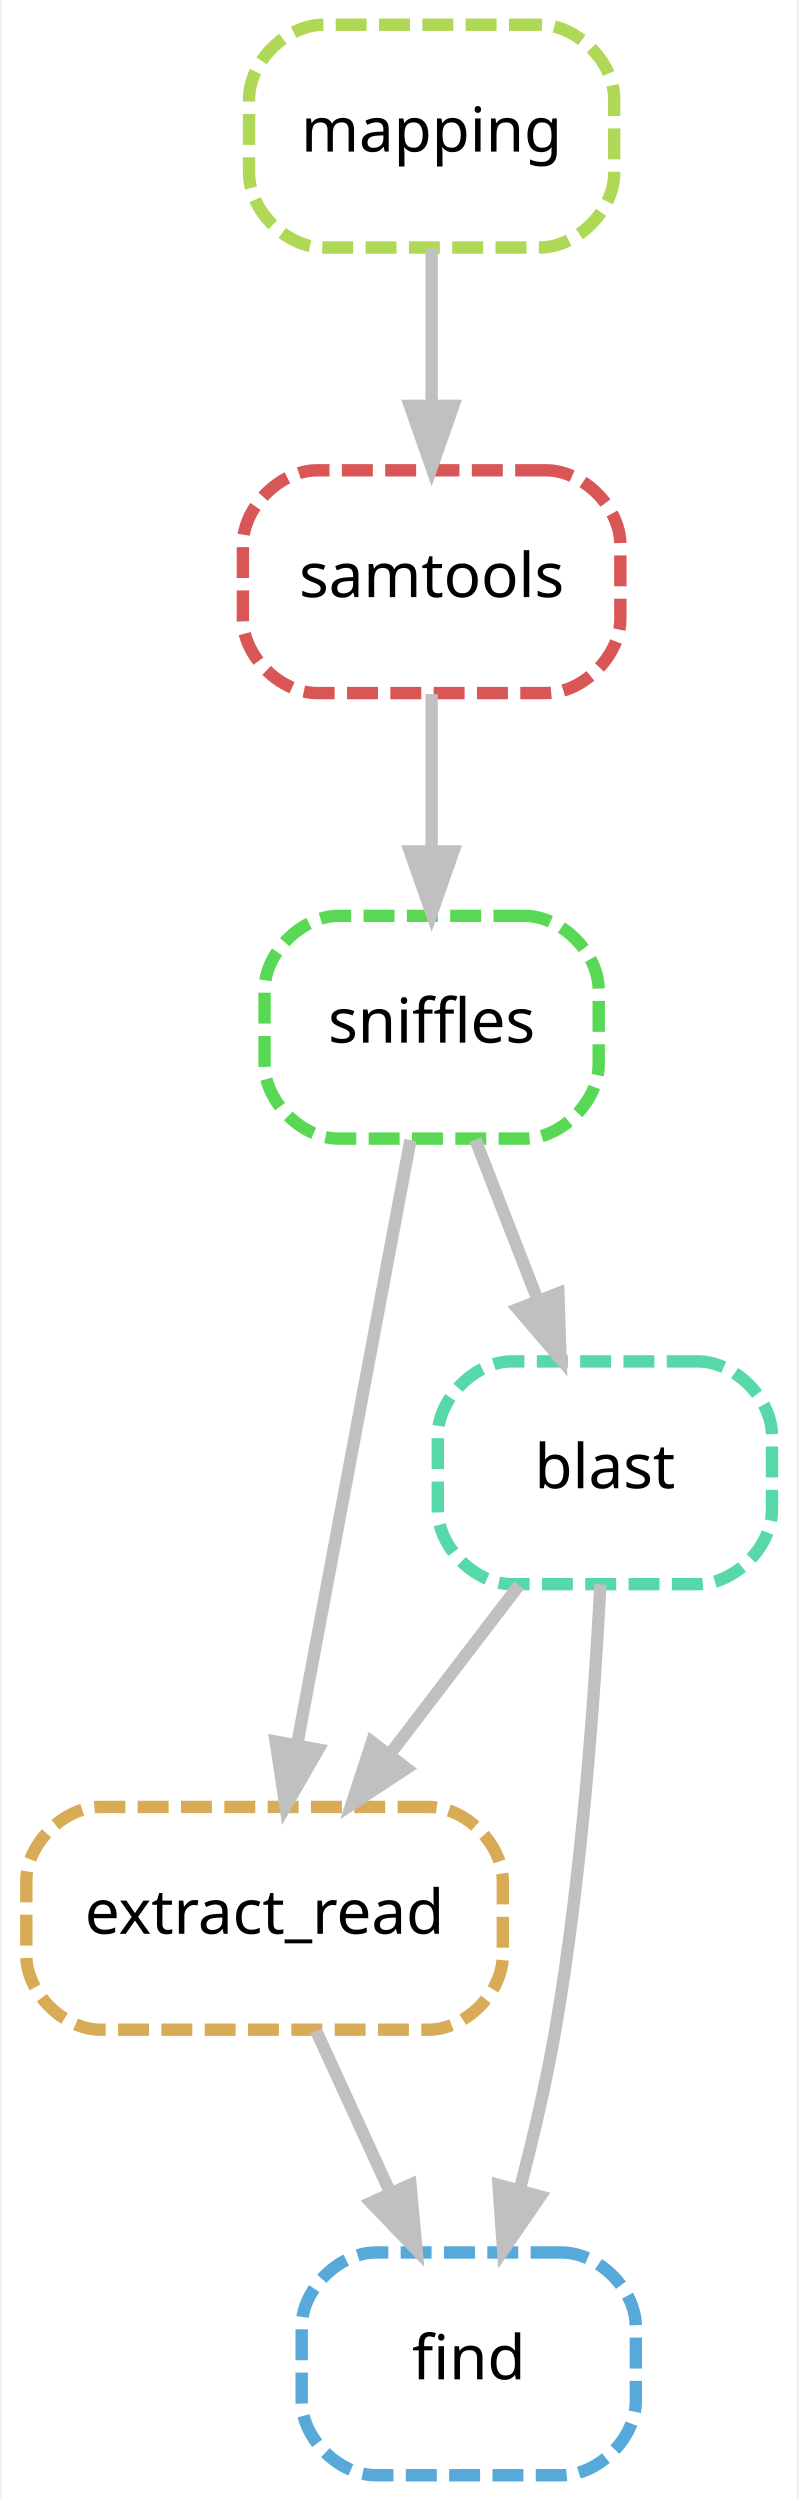
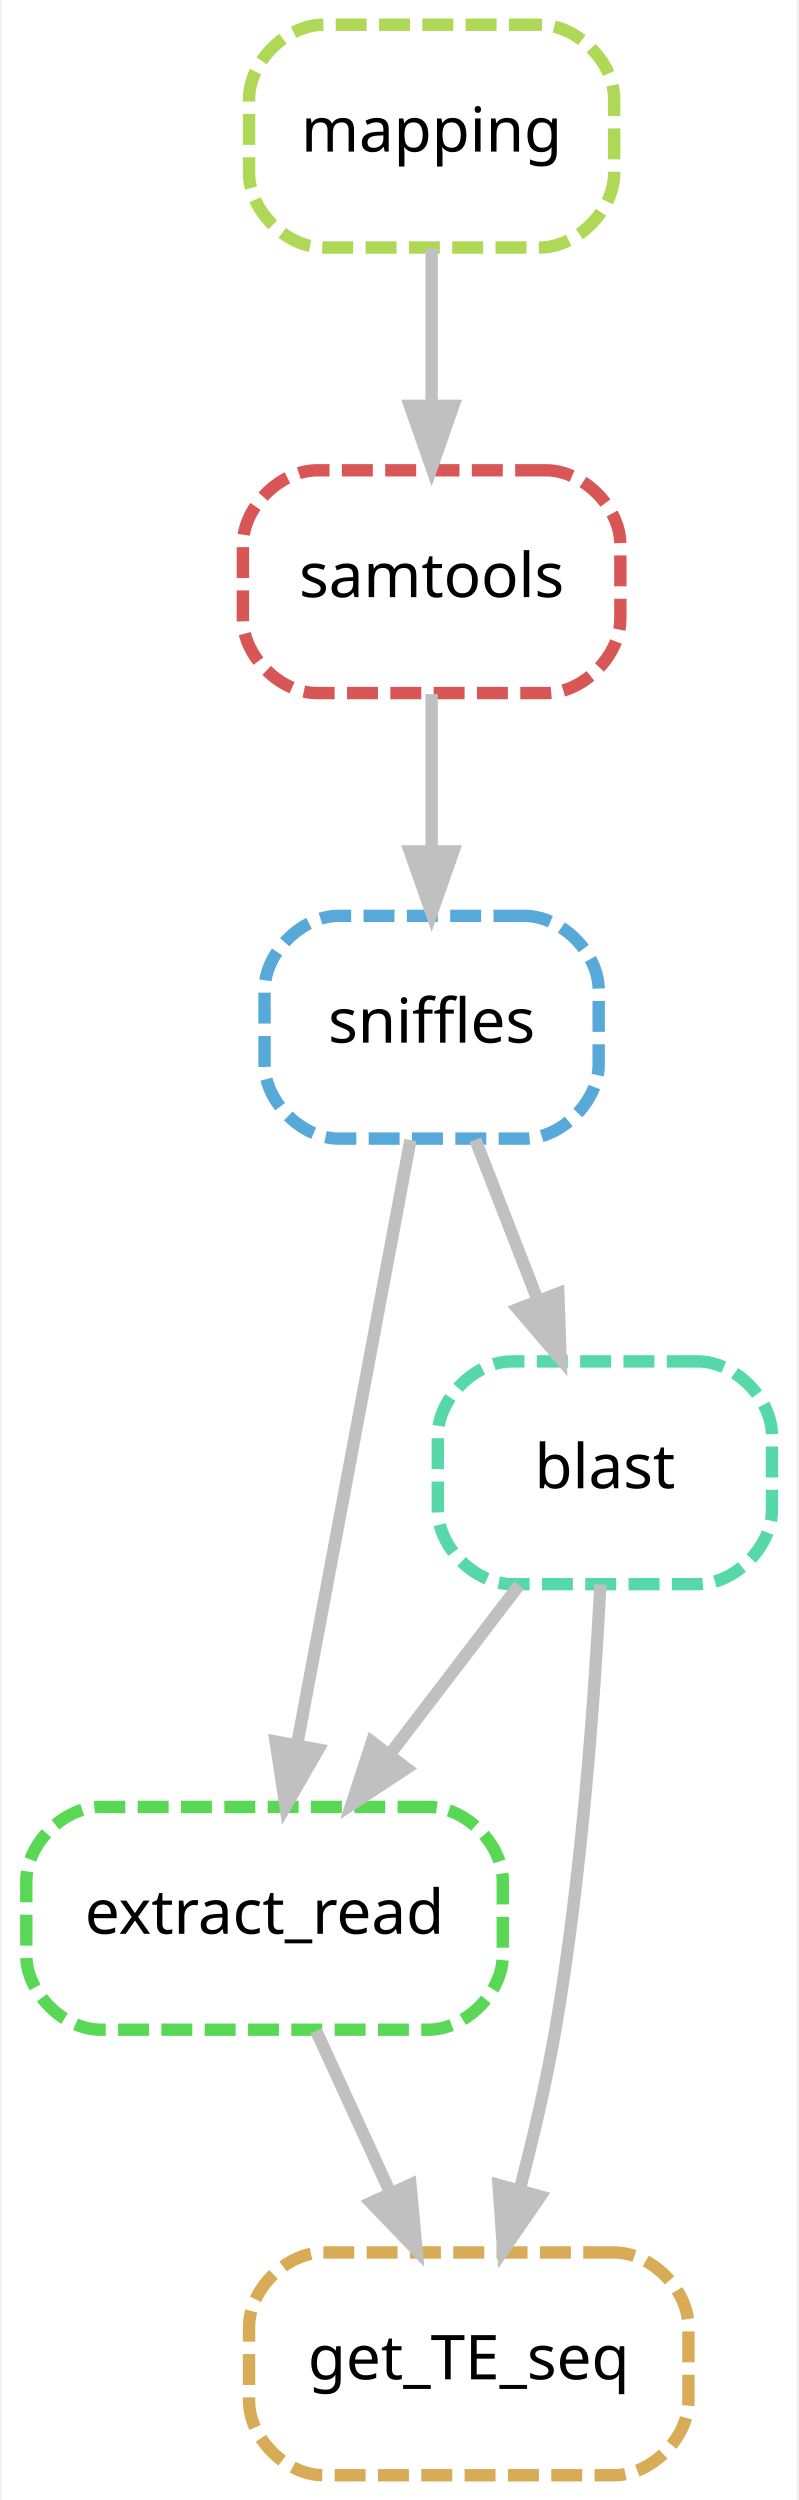
<svg xmlns="http://www.w3.org/2000/svg" width="129pt" height="404pt" viewBox="0.00 0.00 128.50 404.00">
  <g id="graph0" class="graph" transform="scale(1 1) rotate(0) translate(4 400)">
    <polygon fill="#ffffff" stroke="transparent" points="-4,4 -4,-400 124.5,-400 124.5,4 -4,4" />
    <g id="node1" class="node">
-       <path fill="none" stroke="#56a9d8" stroke-width="2" stroke-dasharray="5,2" d="M86.5,-36C86.5,-36 56.5,-36 56.5,-36 50.5,-36 44.5,-30 44.5,-24 44.5,-24 44.5,-12 44.5,-12 44.5,-6 50.5,-0 56.5,-0 56.5,-0 86.5,-0 86.5,-0 92.5,-0 98.5,-6 98.5,-12 98.5,-12 98.5,-24 98.5,-24 98.5,-30 92.5,-36 86.5,-36" />
-       <text text-anchor="middle" x="71.5" y="-15.5" font-family="sans" font-size="10.00" fill="#000000">find</text>
+       <path fill="none" stroke="#d8ac56" stroke-width="2" stroke-dasharray="5,2" d="M95,-36C95,-36 48,-36 48,-36 42,-36 36,-30 36,-24 36,-24 36,-12 36,-12 36,-6 42,-0 48,-0 48,-0 95,-0 95,-0 101,-0 107,-6 107,-12 107,-12 107,-24 107,-24 107,-30 101,-36 95,-36" />
+       <text text-anchor="middle" x="71.5" y="-15.5" font-family="sans" font-size="10.00" fill="#000000">get_TE_seq</text>
    </g>
    <g id="node2" class="node">
-       <path fill="none" stroke="#d8ac56" stroke-width="2" stroke-dasharray="5,2" d="M65,-108C65,-108 12,-108 12,-108 6,-108 0,-102 0,-96 0,-96 0,-84 0,-84 0,-78 6,-72 12,-72 12,-72 65,-72 65,-72 71,-72 77,-78 77,-84 77,-84 77,-96 77,-96 77,-102 71,-108 65,-108" />
+       <path fill="none" stroke="#59d856" stroke-width="2" stroke-dasharray="5,2" d="M65,-108C65,-108 12,-108 12,-108 6,-108 0,-102 0,-96 0,-96 0,-84 0,-84 0,-78 6,-72 12,-72 12,-72 65,-72 65,-72 71,-72 77,-78 77,-84 77,-84 77,-96 77,-96 77,-102 71,-108 65,-108" />
      <text text-anchor="middle" x="38.5" y="-87.5" font-family="sans" font-size="10.00" fill="#000000">extract_read</text>
    </g>
    <g id="edge1" class="edge">
      <path fill="none" stroke="#c0c0c0" stroke-width="2" d="M46.827,-71.831C50.473,-63.877 54.831,-54.369 58.863,-45.572" />
      <polygon fill="#c0c0c0" stroke="#c0c0c0" stroke-width="2" points="62.076,-46.962 63.061,-36.413 55.712,-44.046 62.076,-46.962" />
    </g>
    <g id="node3" class="node">
      <path fill="none" stroke="#56d8a9" stroke-width="2" stroke-dasharray="5,2" d="M108.5,-180C108.5,-180 78.5,-180 78.5,-180 72.5,-180 66.5,-174 66.5,-168 66.5,-168 66.5,-156 66.5,-156 66.5,-150 72.5,-144 78.5,-144 78.5,-144 108.5,-144 108.5,-144 114.5,-144 120.5,-150 120.5,-156 120.5,-156 120.5,-168 120.5,-168 120.5,-174 114.5,-180 108.5,-180" />
      <text text-anchor="middle" x="93.5" y="-159.5" font-family="sans" font-size="10.00" fill="#000000">blast</text>
    </g>
    <g id="edge2" class="edge">
      <path fill="none" stroke="#c0c0c0" stroke-width="2" d="M92.772,-143.957C91.831,-125.705 89.775,-96.732 85.5,-72 84.038,-63.545 81.912,-54.475 79.755,-46.228" />
      <polygon fill="#c0c0c0" stroke="#c0c0c0" stroke-width="2" points="83.064,-45.057 77.056,-36.33 76.311,-46.899 83.064,-45.057" />
    </g>
    <g id="edge4" class="edge">
      <path fill="none" stroke="#c0c0c0" stroke-width="2" d="M79.621,-143.831C73.286,-135.539 65.662,-125.557 58.707,-116.453" />
      <polygon fill="#c0c0c0" stroke="#c0c0c0" stroke-width="2" points="61.417,-114.235 52.566,-108.413 55.855,-118.485 61.417,-114.235" />
    </g>
    <g id="node4" class="node">
-       <path fill="none" stroke="#59d856" stroke-width="2" stroke-dasharray="5,2" d="M80.5,-252C80.5,-252 50.5,-252 50.5,-252 44.5,-252 38.5,-246 38.5,-240 38.5,-240 38.5,-228 38.5,-228 38.5,-222 44.5,-216 50.5,-216 50.5,-216 80.5,-216 80.5,-216 86.5,-216 92.5,-222 92.5,-228 92.5,-228 92.5,-240 92.5,-240 92.5,-246 86.5,-252 80.5,-252" />
+       <path fill="none" stroke="#56a9d8" stroke-width="2" stroke-dasharray="5,2" d="M80.5,-252C80.5,-252 50.5,-252 50.5,-252 44.5,-252 38.5,-246 38.5,-240 38.5,-240 38.5,-228 38.5,-228 38.5,-222 44.5,-216 50.5,-216 50.5,-216 80.5,-216 80.5,-216 86.5,-216 92.5,-222 92.5,-228 92.5,-228 92.5,-240 92.5,-240 92.5,-246 86.5,-252 80.5,-252" />
      <text text-anchor="middle" x="65.5" y="-231.5" font-family="sans" font-size="10.00" fill="#000000">sniffles</text>
    </g>
    <g id="edge3" class="edge">
      <path fill="none" stroke="#c0c0c0" stroke-width="2" d="M62.08,-215.762C57.455,-191.093 49.161,-146.86 43.745,-117.973" />
      <polygon fill="#c0c0c0" stroke="#c0c0c0" stroke-width="2" points="47.175,-117.273 41.892,-108.09 40.295,-118.563 47.175,-117.273" />
    </g>
    <g id="edge5" class="edge">
      <path fill="none" stroke="#c0c0c0" stroke-width="2" d="M72.566,-215.831C75.626,-207.962 79.278,-198.571 82.668,-189.853" />
      <polygon fill="#c0c0c0" stroke="#c0c0c0" stroke-width="2" points="85.977,-191.002 86.339,-180.413 79.453,-188.465 85.977,-191.002" />
    </g>
    <g id="node5" class="node">
      <path fill="none" stroke="#d85656" stroke-width="2" stroke-dasharray="5,2" d="M84,-324C84,-324 47,-324 47,-324 41,-324 35,-318 35,-312 35,-312 35,-300 35,-300 35,-294 41,-288 47,-288 47,-288 84,-288 84,-288 90,-288 96,-294 96,-300 96,-300 96,-312 96,-312 96,-318 90,-324 84,-324" />
      <text text-anchor="middle" x="65.5" y="-303.5" font-family="sans" font-size="10.00" fill="#000000">samtools</text>
    </g>
    <g id="edge6" class="edge">
      <path fill="none" stroke="#c0c0c0" stroke-width="2" d="M65.5,-287.831C65.5,-280.131 65.5,-270.974 65.5,-262.417" />
      <polygon fill="#c0c0c0" stroke="#c0c0c0" stroke-width="2" points="69,-262.413 65.5,-252.413 62,-262.413 69,-262.413" />
    </g>
    <g id="node6" class="node">
      <path fill="none" stroke="#afd856" stroke-width="2" stroke-dasharray="5,2" d="M83,-396C83,-396 48,-396 48,-396 42,-396 36,-390 36,-384 36,-384 36,-372 36,-372 36,-366 42,-360 48,-360 48,-360 83,-360 83,-360 89,-360 95,-366 95,-372 95,-372 95,-384 95,-384 95,-390 89,-396 83,-396" />
      <text text-anchor="middle" x="65.5" y="-375.5" font-family="sans" font-size="10.00" fill="#000000">mapping</text>
    </g>
    <g id="edge7" class="edge">
      <path fill="none" stroke="#c0c0c0" stroke-width="2" d="M65.5,-359.831C65.5,-352.131 65.5,-342.974 65.5,-334.417" />
      <polygon fill="#c0c0c0" stroke="#c0c0c0" stroke-width="2" points="69,-334.413 65.5,-324.413 62,-334.413 69,-334.413" />
    </g>
  </g>
</svg>
